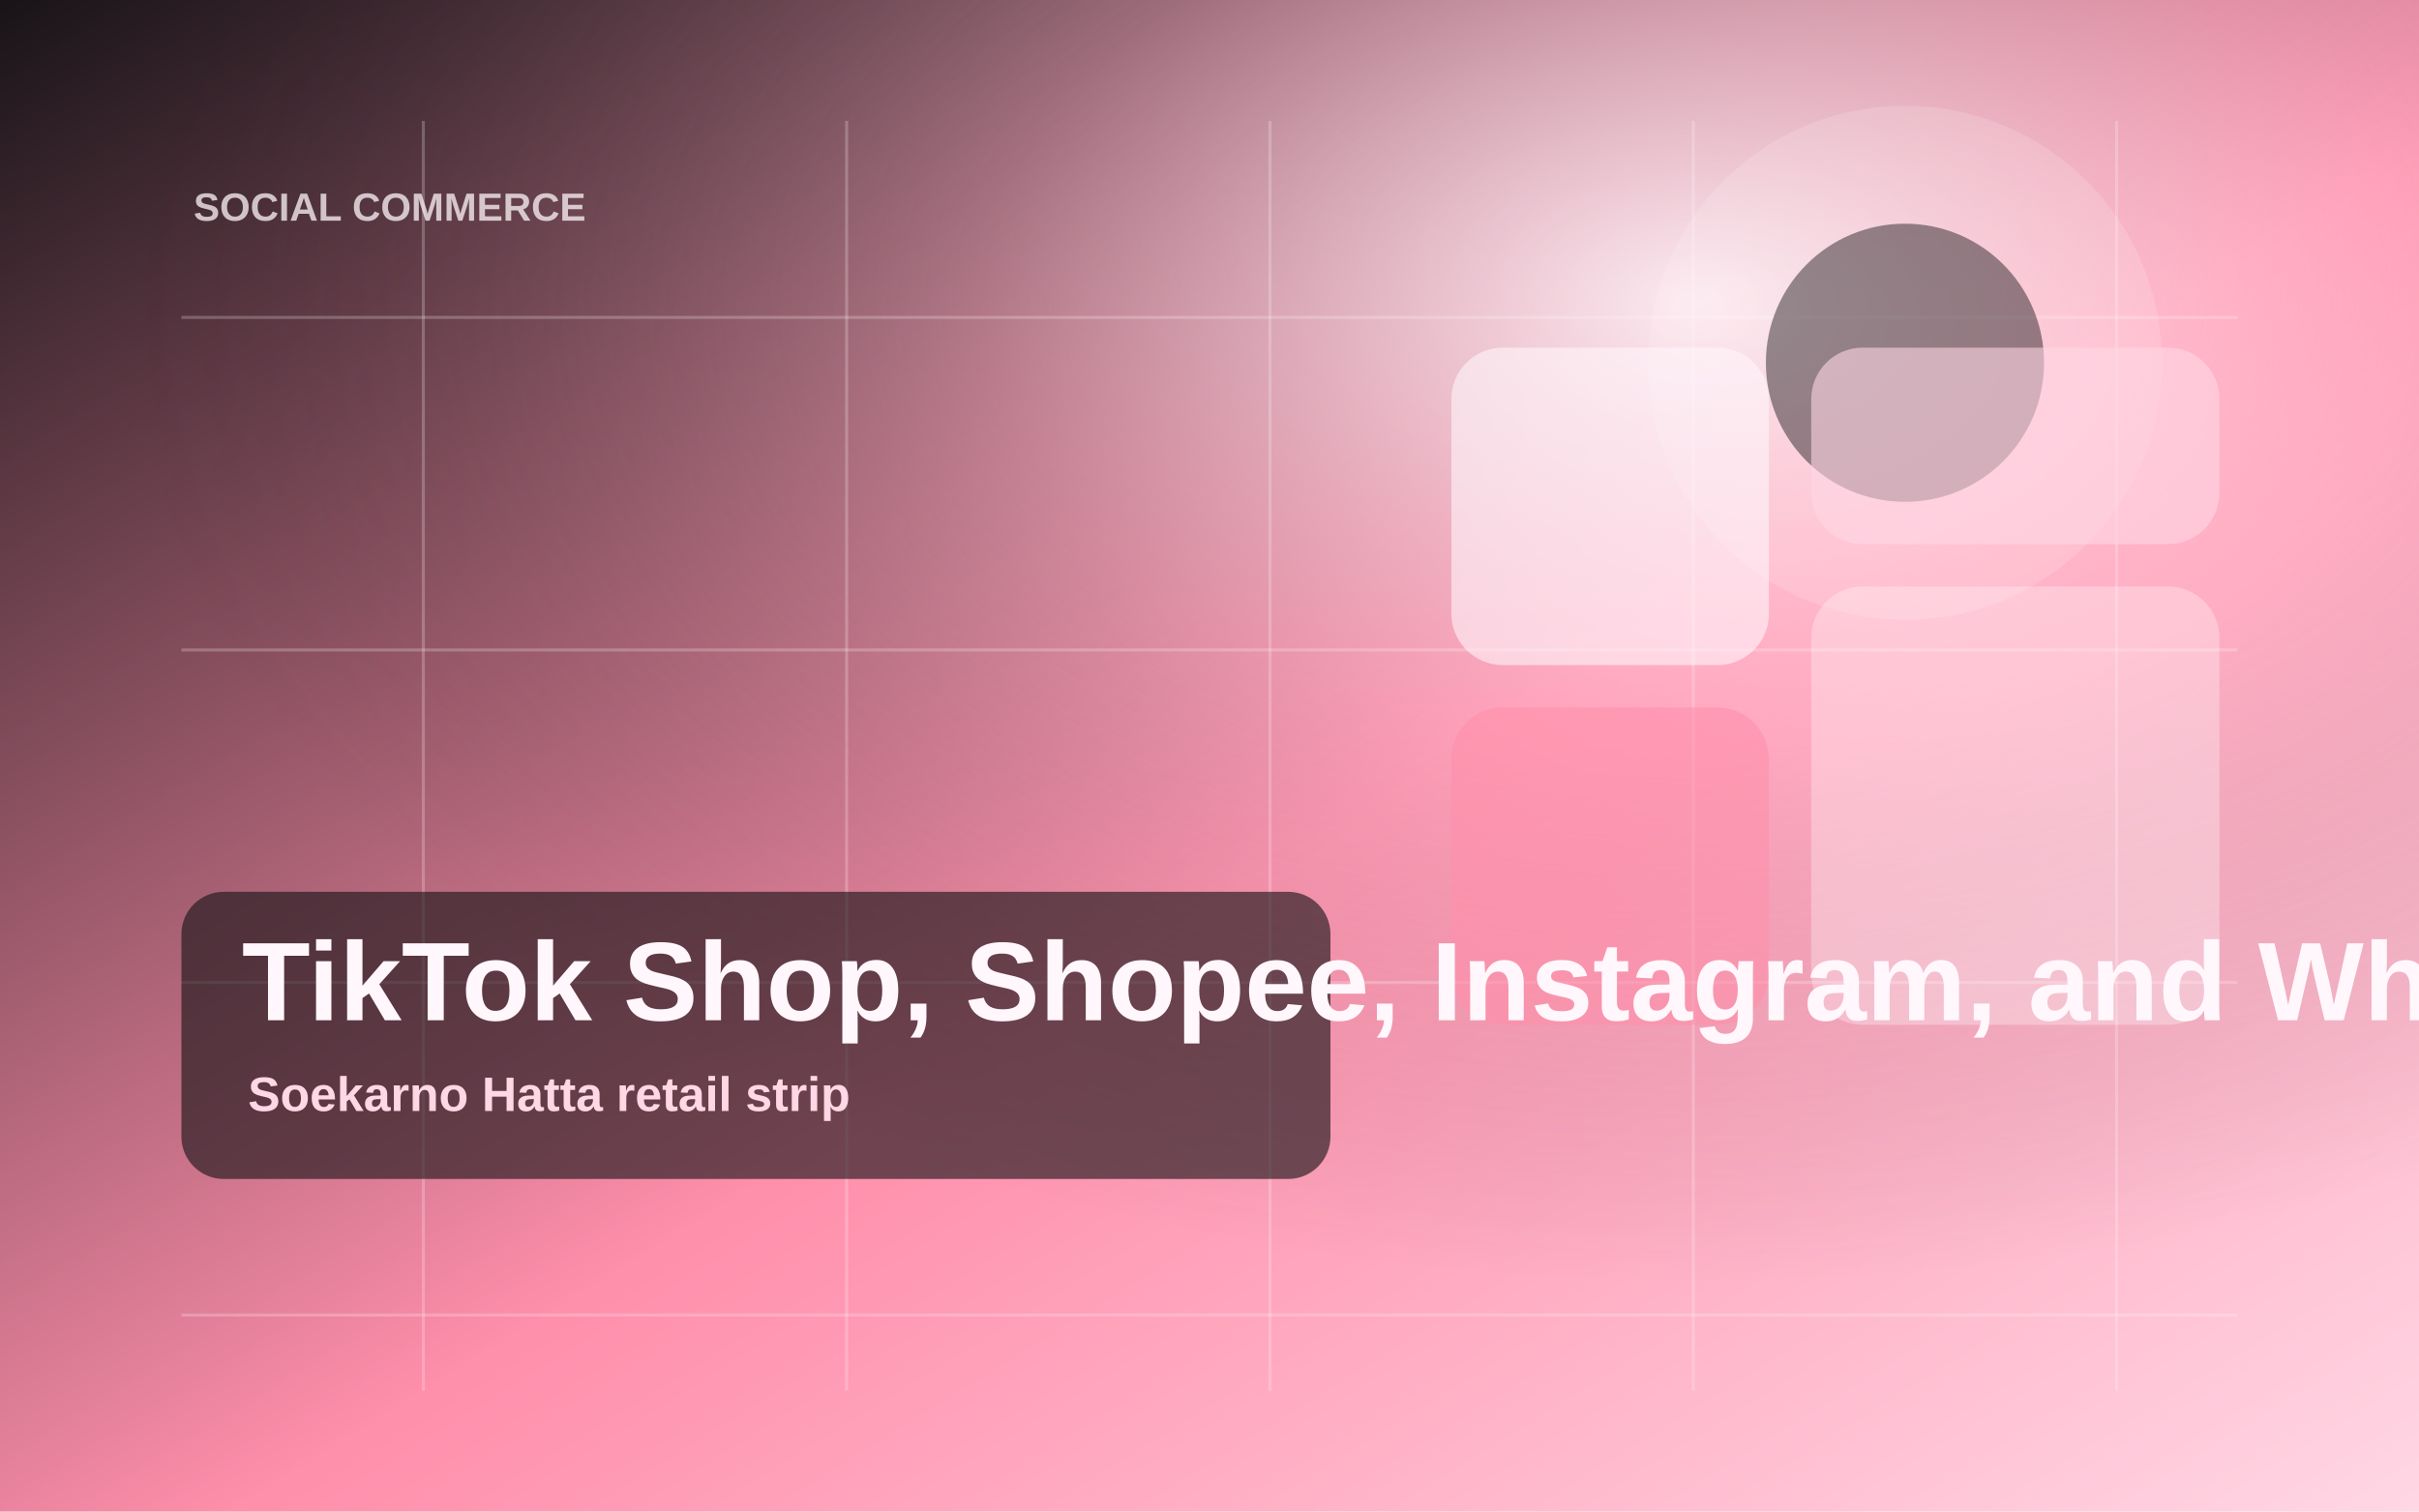
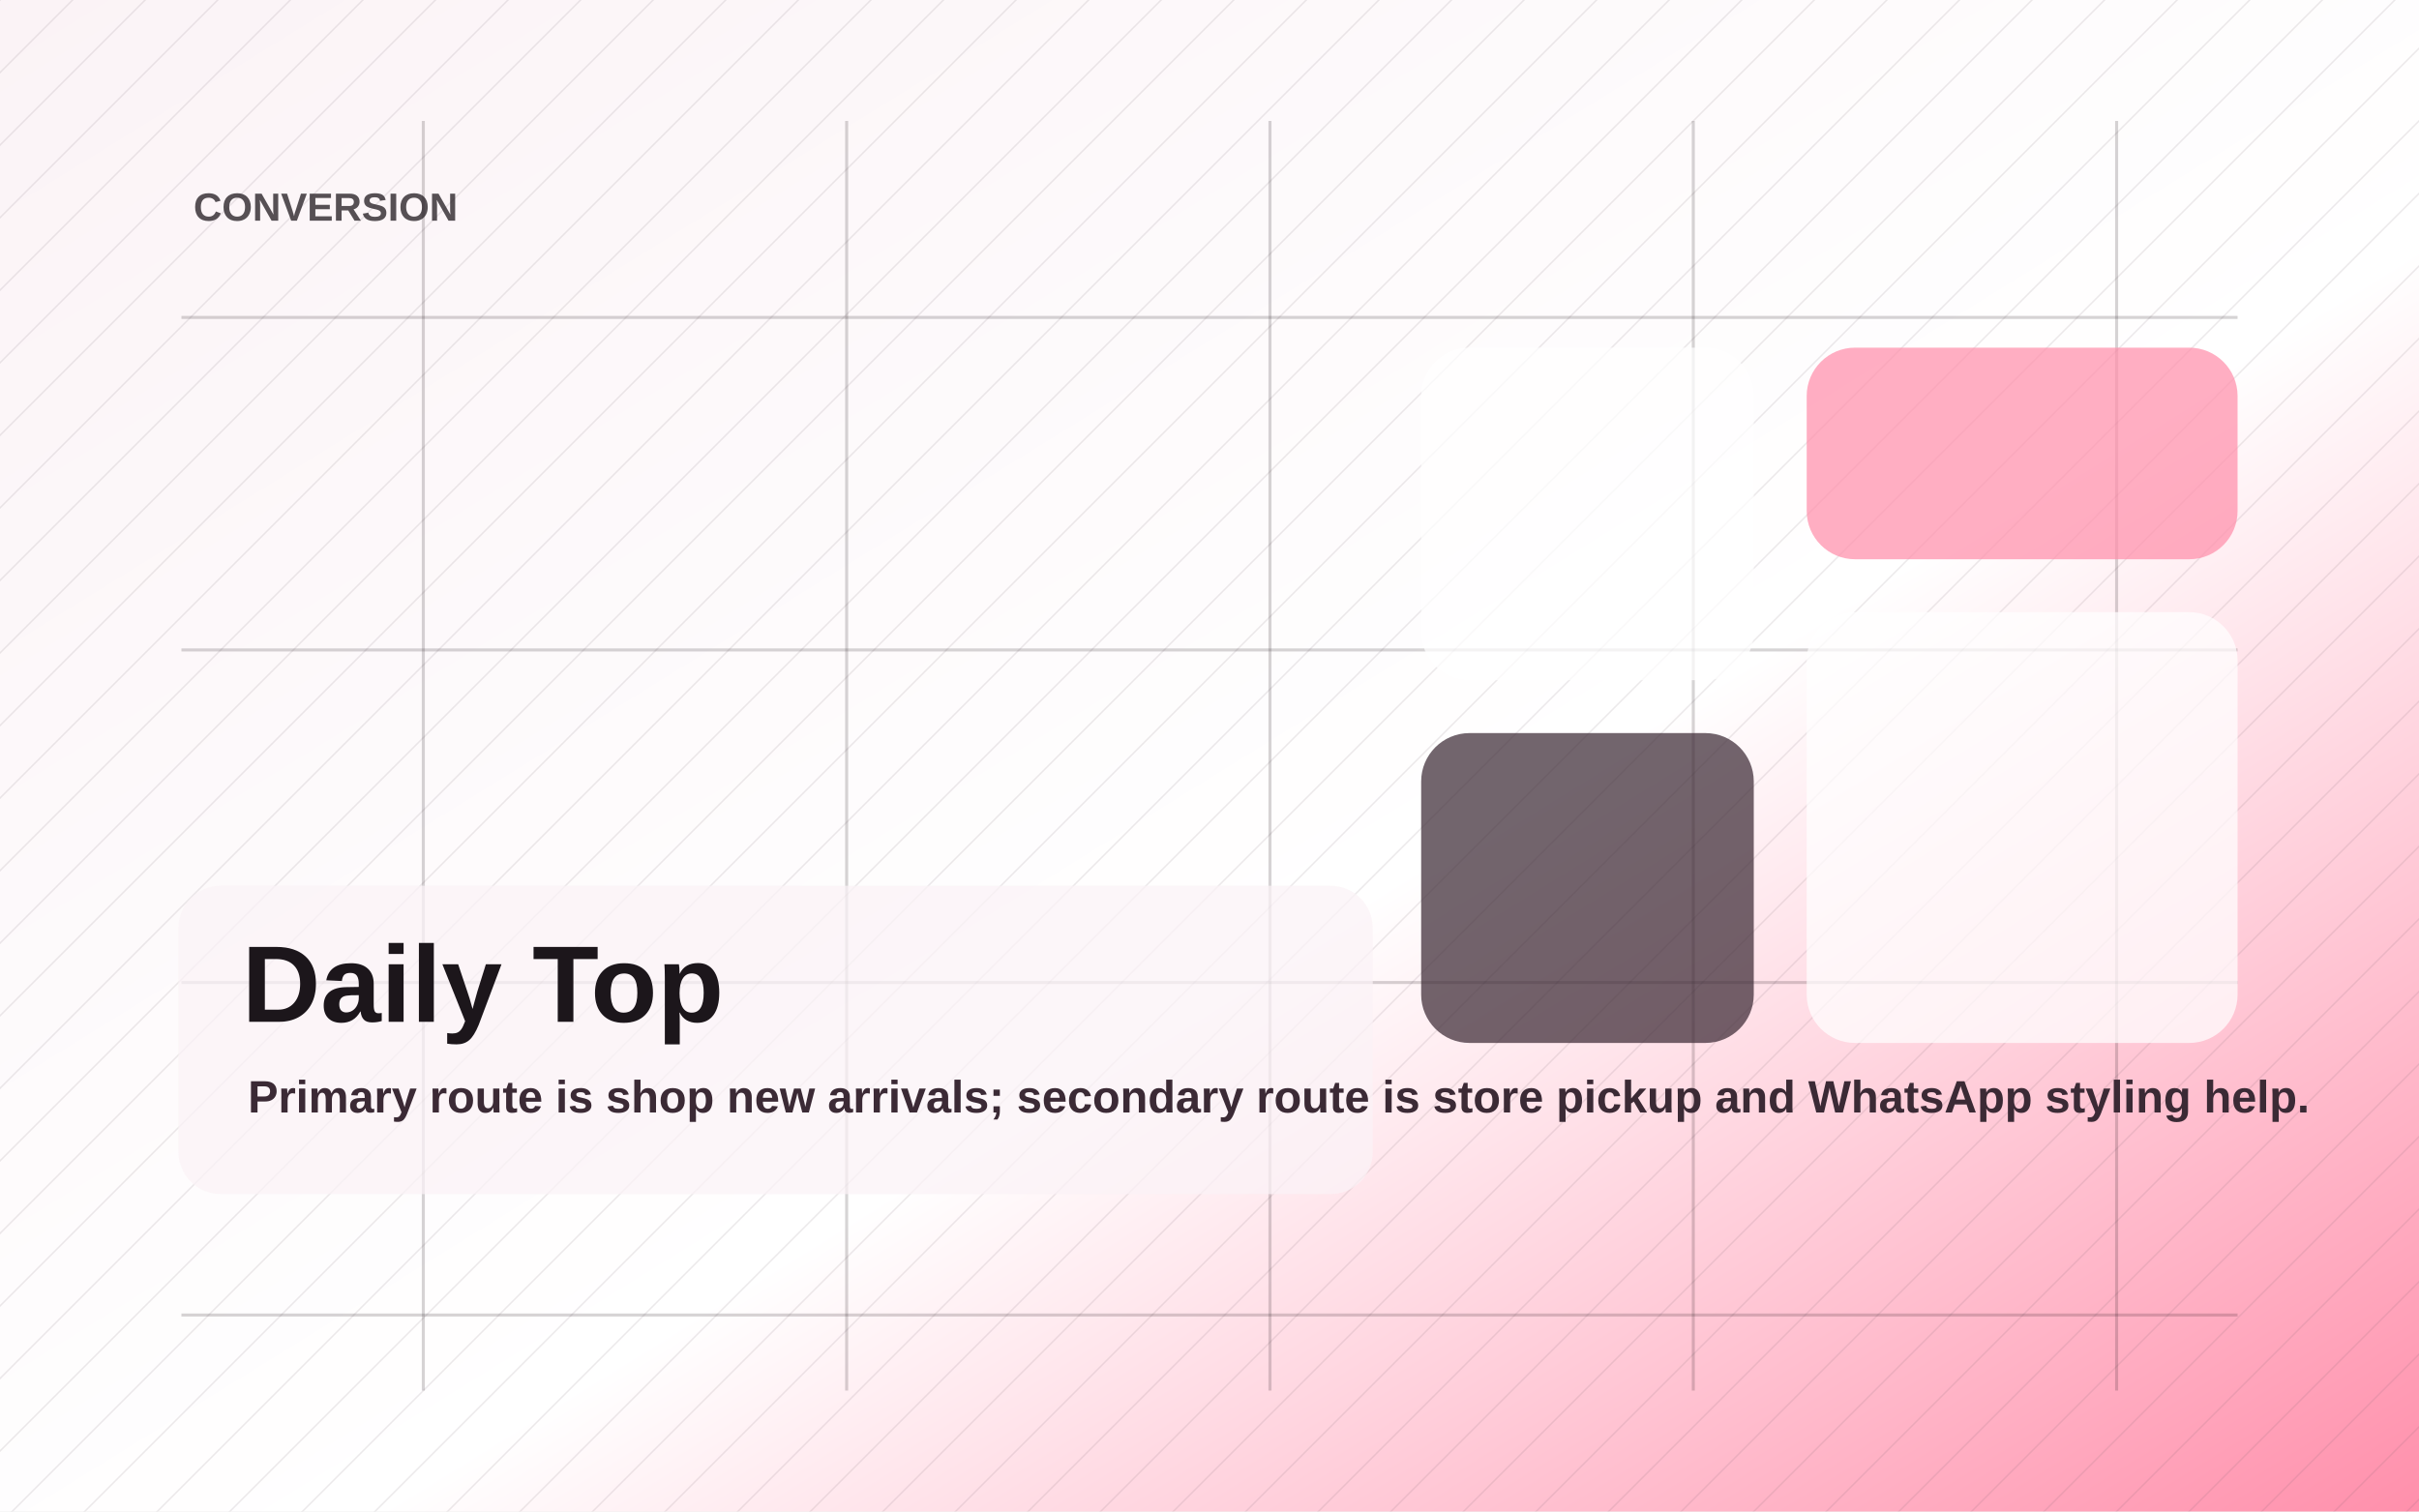
- <svg xmlns="http://www.w3.org/2000/svg" width="1600" height="1000" viewBox="0 0 1600 1000" role="img" aria-label="TikTok Shop, Shopee, Instagram, and WhatsApp become one path.">
+ <svg xmlns="http://www.w3.org/2000/svg" width="1600" height="1000" viewBox="0 0 1600 1000" role="img" aria-label="Daily Top">
  <defs>
    <linearGradient id="bg" x1="0" x2="1" y1="0" y2="1">
-       <stop offset="0" stop-color="#171317" />
-       <stop offset="0.55" stop-color="#ff8fab" />
-       <stop offset="1" stop-color="#ffd7e5" />
+       <stop offset="0" stop-color="#fbf3f6" />
+       <stop offset=".58" stop-color="#ffffff" />
+       <stop offset="1" stop-color="#ff8fab" />
    </linearGradient>
-     <radialGradient id="glow" cx="70%" cy="20%" r="65%">
-       <stop offset="0" stop-color="#fff7fb" stop-opacity=".9" />
-       <stop offset=".45" stop-color="#ffd7e5" stop-opacity=".25" />
-       <stop offset="1" stop-color="#171317" stop-opacity="0" />
-     </radialGradient>
+     <pattern id="grain" width="48" height="48" patternUnits="userSpaceOnUse">
+       <path d="M0 48L48 0M-12 12L12-12M36 60L60 36" stroke="#6d5e68" stroke-opacity=".13" />
+     </pattern>
  </defs>
  <rect width="1600" height="1000" fill="url(#bg)" />
-   <rect width="1600" height="1000" fill="url(#glow)" />
-   <g fill="none" stroke="#fff7fb" stroke-opacity=".24" stroke-width="2">
-     <path d="M120 210 H1480 M120 430 H1480 M120 650 H1480 M120 870 H1480" />
-     <path d="M280 80 V920 M560 80 V920 M840 80 V920 M1120 80 V920 M1400 80 V920" />
+   <rect width="1600" height="1000" fill="url(#grain)" />
+   <g fill="none" stroke="#1c161b" stroke-opacity=".18" stroke-width="2">
+     <path d="M120 210H1480M120 430H1480M120 650H1480M120 870H1480" />
+     <path d="M280 80V920M560 80V920M840 80V920M1120 80V920M1400 80V920" />
  </g>
-   <circle cx="1260" cy="240" r="170" fill="#fff7fb" opacity=".16" />
-   <circle cx="1260" cy="240" r="92" fill="#171317" opacity=".45" />
-   <g opacity=".58">
-     <rect x="960" y="230" width="210" height="210" rx="34" fill="#fff7fb" />
-     <rect x="1198" y="230" width="270" height="130" rx="34" fill="#ffd7e5" />
-     <rect x="1198" y="388" width="270" height="290" rx="34" fill="#fff7fb" opacity=".55" />
-     <rect x="960" y="468" width="210" height="210" rx="34" fill="#ff8fab" />
+   <g opacity=".72">
+     <rect x="940" y="230" width="220" height="220" rx="32" fill="#ffffff" />
+     <rect x="1195" y="230" width="285" height="140" rx="32" fill="#ff8fab" />
+     <rect x="1195" y="405" width="285" height="285" rx="32" fill="#ffffff" />
+     <rect x="940" y="485" width="220" height="205" rx="32" fill="#3b2a35" />
  </g>
-   <rect x="120" y="590" width="760" height="190" rx="28" fill="#171317" opacity=".62" />
-   <text x="160" y="675" font-family="Arial, Helvetica, sans-serif" font-size="74" font-weight="900" fill="#fff7fb">TikTok Shop, Shopee, Instagram, and WhatsApp become one path.</text>
-   <text x="164" y="735" font-family="Arial, Helvetica, sans-serif" font-size="32" font-weight="700" fill="#ffd7e5">Soekarno Hatta retail strip</text>
-   <text x="128" y="146" font-family="Arial, Helvetica, sans-serif" font-size="26" font-weight="800" fill="#fff7fb" opacity=".74">SOCIAL COMMERCE</text>
+   <rect x="118" y="586" width="790" height="204" rx="28" fill="#fbf3f6" opacity=".72" />
+   <text x="160" y="676" font-family="Arial, Helvetica, sans-serif" font-size="72" font-weight="900" fill="#1c161b">Daily Top</text>
+   <text x="164" y="736" font-family="Arial, Helvetica, sans-serif" font-size="30" font-weight="700" fill="#3b2a35">Primary route is shop new arrivals; secondary route is store pickup and WhatsApp styling help.</text>
+   <text x="128" y="146" font-family="Arial, Helvetica, sans-serif" font-size="26" font-weight="800" fill="#1c161b" opacity=".74">CONVERSION</text>
</svg>
